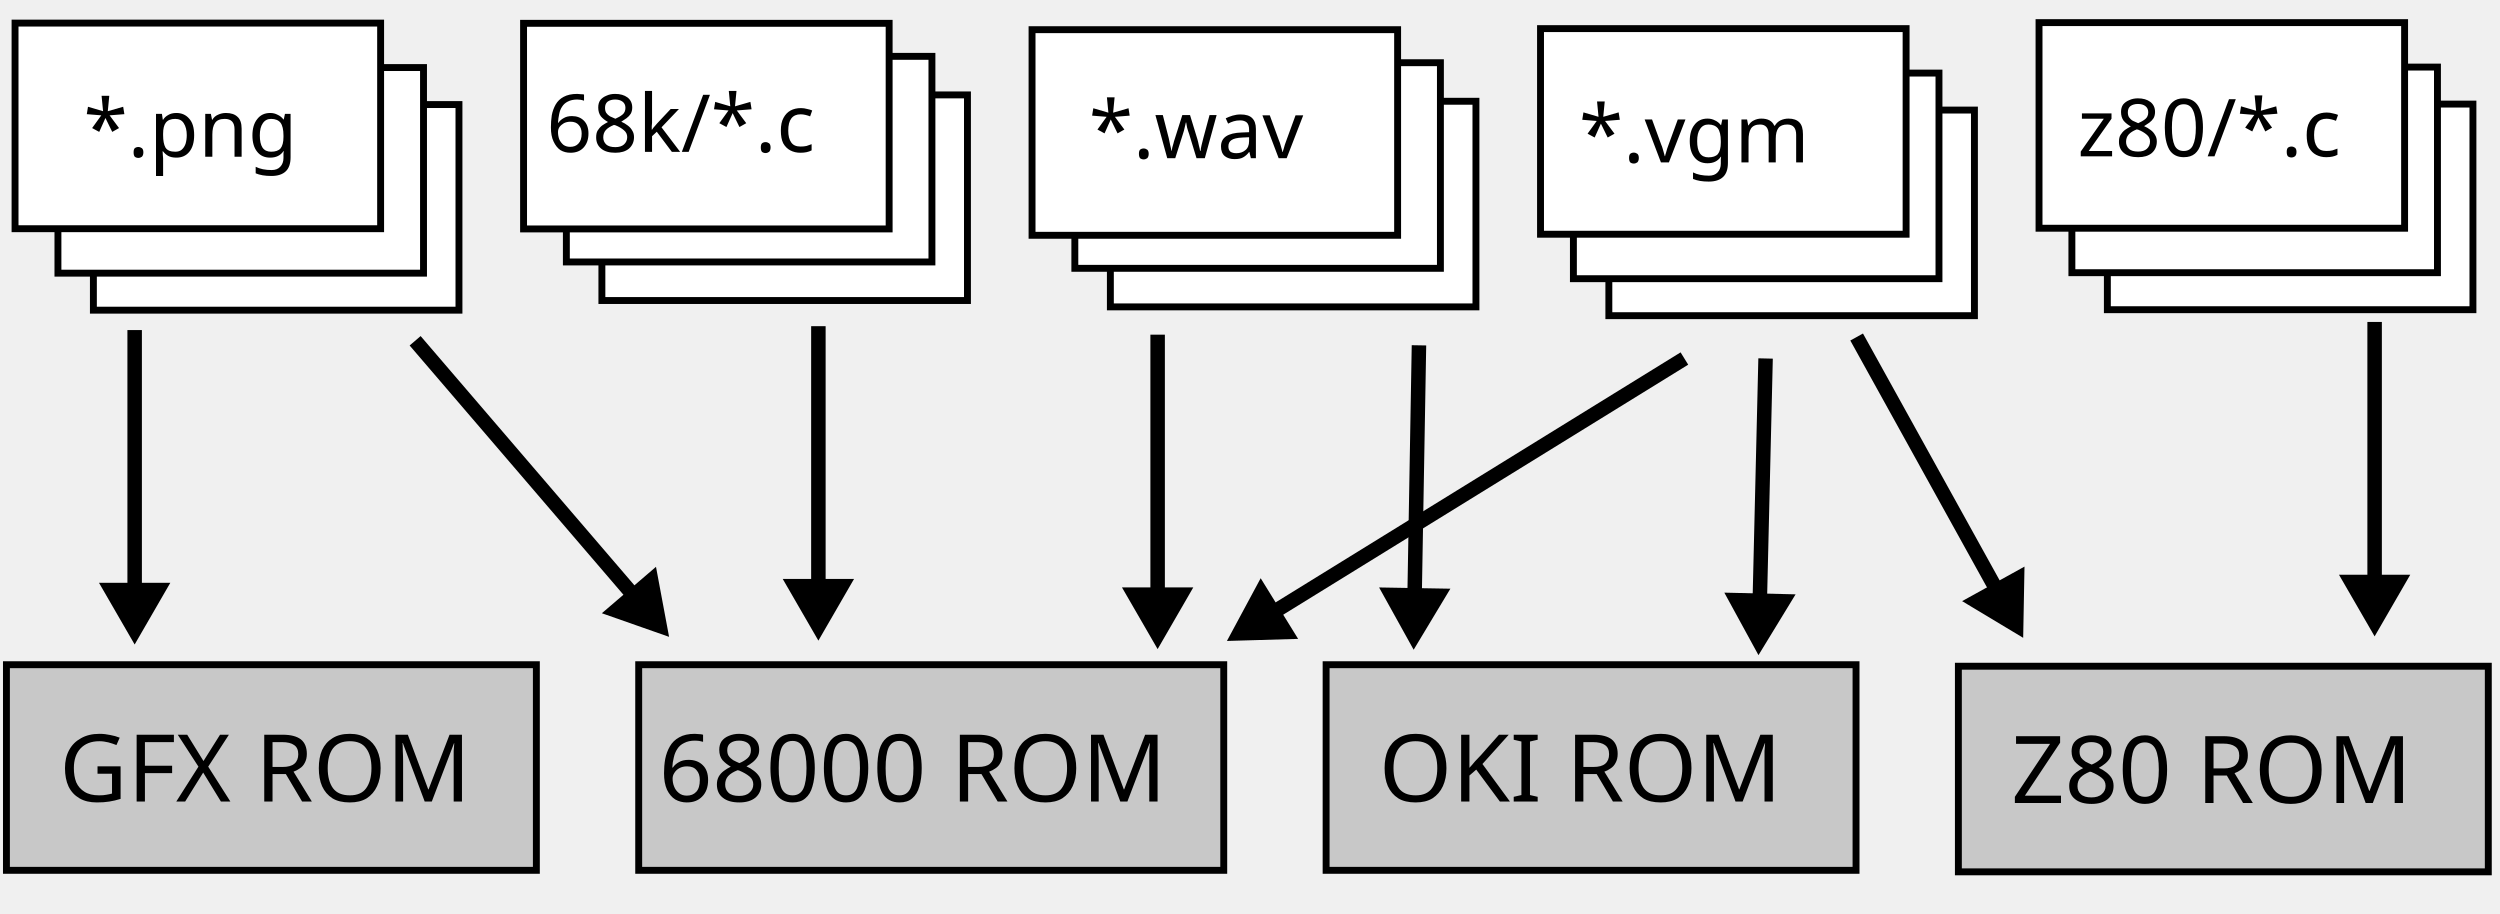
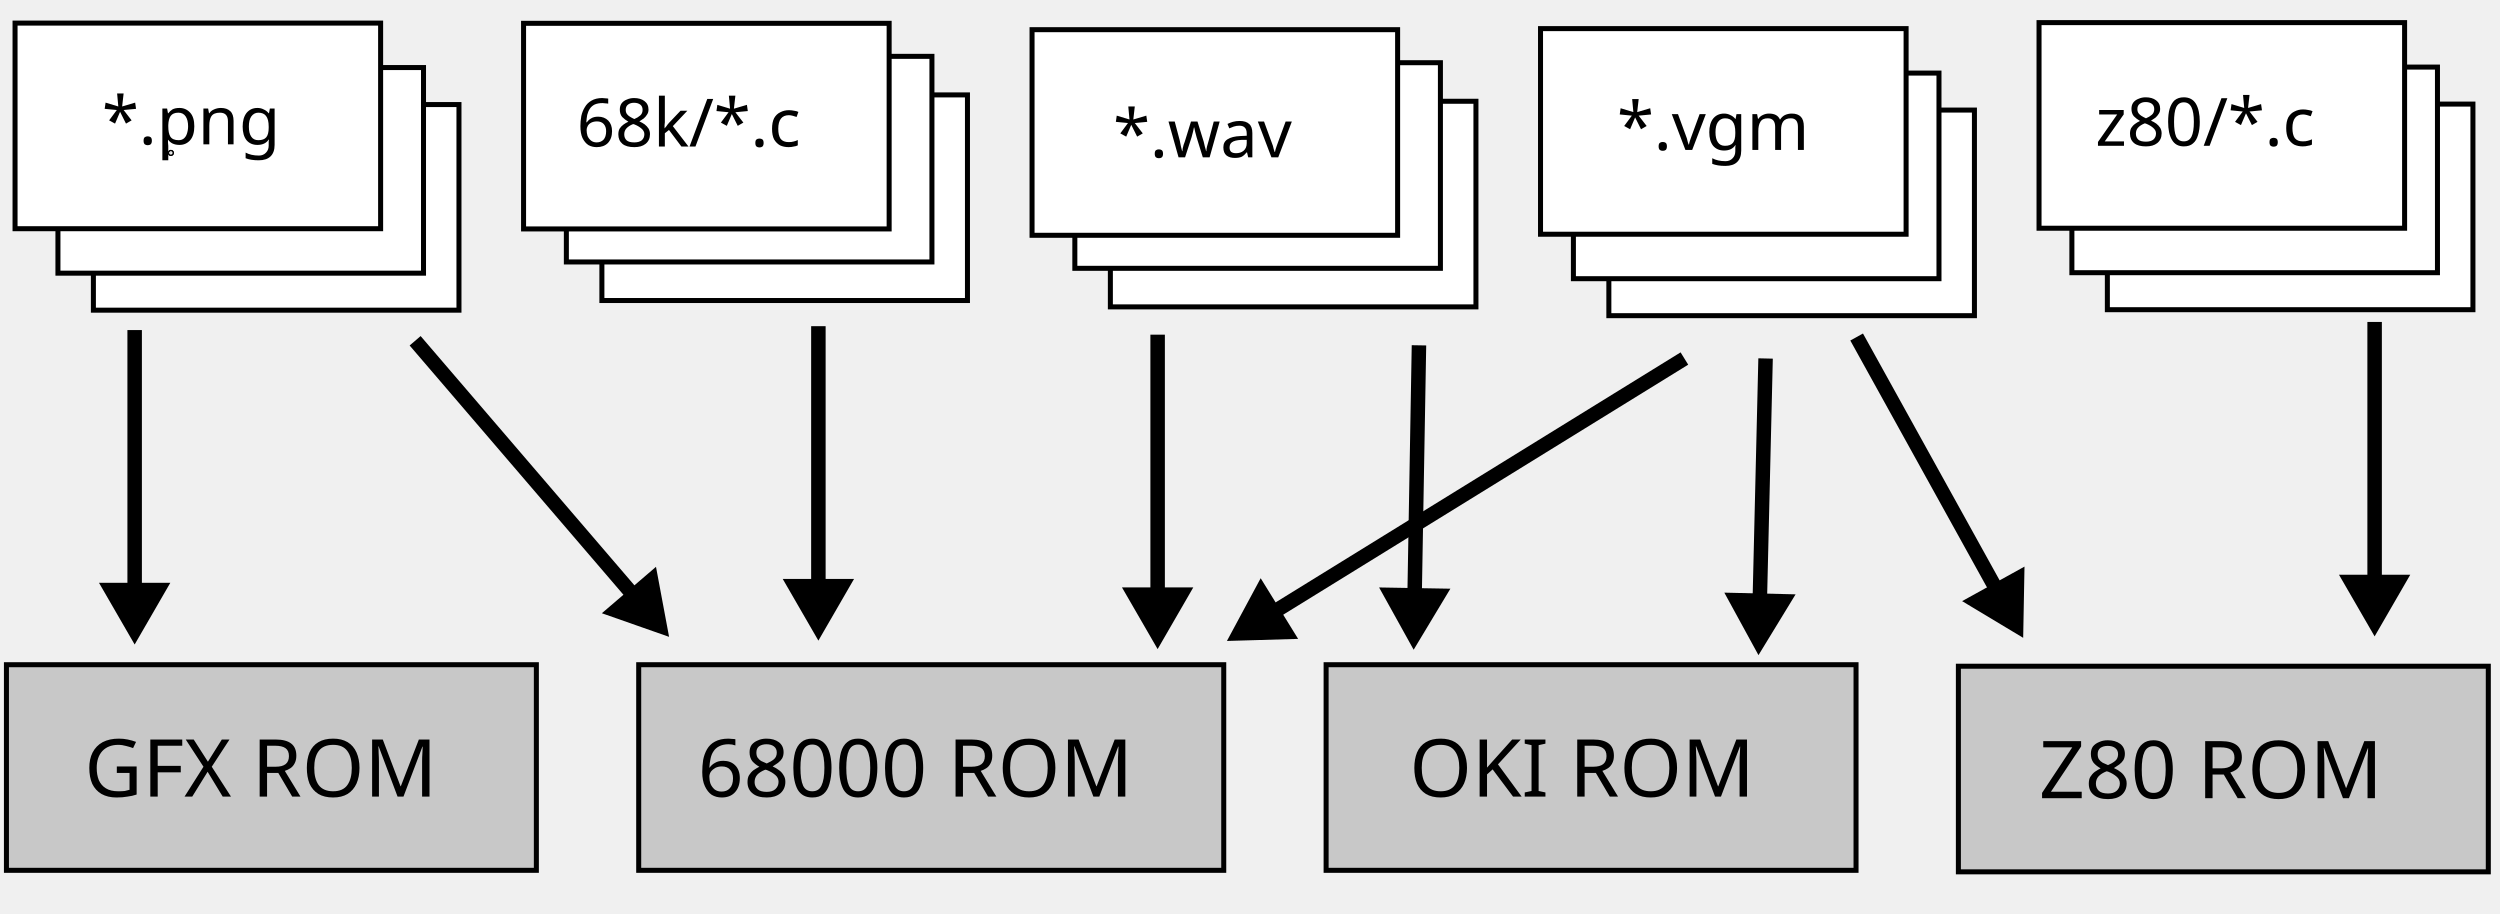
<svg xmlns="http://www.w3.org/2000/svg" width="5.2in" height="1.9in" viewBox="0 0 132.08 48.26" version="1.1" id="svg20255">
  <defs id="defs20252">
    <marker style="overflow:visible" id="TriangleInM" refX="0" refY="0" orient="auto">
      <path transform="scale(-0.4)" style="fill:context-stroke;fill-rule:evenodd;stroke:context-stroke;stroke-width:1pt" d="M 5.77,0 -2.88,5 V -5 Z" id="path1154" />
    </marker>
    <marker style="overflow:visible" id="TriangleOutM" refX="0" refY="0" orient="auto">
      <path transform="scale(0.4)" style="fill:context-stroke;fill-rule:evenodd;stroke:context-stroke;stroke-width:1pt" d="M 5.77,0 -2.88,5 V -5 Z" id="path1163" />
    </marker>
    <marker style="overflow:visible" id="Arrow1Send" refX="0" refY="0" orient="auto">
      <path transform="matrix(-0.2,0,0,-0.2,-1.2,0)" style="fill:context-stroke;fill-rule:evenodd;stroke:context-stroke;stroke-width:1pt" d="M 0,0 5,-5 -12.5,0 5,5 Z" id="path1033" />
    </marker>
    <marker style="overflow:visible" id="TriangleOutM-3" refX="0" refY="0" orient="auto">
      <path transform="scale(0.4)" style="fill:context-stroke;fill-rule:evenodd;stroke:context-stroke;stroke-width:1pt" d="M 5.77,0 -2.88,5 V -5 Z" id="path1163-6" />
    </marker>
    <marker style="overflow:visible" id="TriangleOutM-5" refX="0" refY="0" orient="auto">
      <path transform="scale(0.4)" style="fill:context-stroke;fill-rule:evenodd;stroke:context-stroke;stroke-width:1pt" d="M 5.77,0 -2.88,5 V -5 Z" id="path1163-3" />
    </marker>
    <marker style="overflow:visible" id="TriangleOutM-3-6" refX="0" refY="0" orient="auto">
      <path transform="scale(0.4)" style="fill:context-stroke;fill-rule:evenodd;stroke:context-stroke;stroke-width:1pt" d="M 5.77,0 -2.88,5 V -5 Z" id="path1163-6-2" />
    </marker>
    <marker style="overflow:visible" id="TriangleOutM-5-1" refX="0" refY="0" orient="auto">
      <path transform="scale(0.4)" style="fill:context-stroke;fill-rule:evenodd;stroke:context-stroke;stroke-width:1pt" d="M 5.77,0 -2.88,5 V -5 Z" id="path1163-3-2" />
    </marker>
    <marker style="overflow:visible" id="TriangleOutM-5-0" refX="0" refY="0" orient="auto">
      <path transform="scale(0.4)" style="fill:context-stroke;fill-rule:evenodd;stroke:context-stroke;stroke-width:1pt" d="M 5.77,0 -2.88,5 V -5 Z" id="path1163-3-9" />
    </marker>
    <marker style="overflow:visible" id="TriangleOutM-5-6" refX="0" refY="0" orient="auto">
      <path transform="scale(0.4)" style="fill:context-stroke;fill-rule:evenodd;stroke:context-stroke;stroke-width:1pt" d="M 5.77,0 -2.88,5 V -5 Z" id="path1163-3-0" />
    </marker>
    <marker style="overflow:visible" id="TriangleOutM-5-2" refX="0" refY="0" orient="auto">
      <path transform="scale(0.4)" style="fill:context-stroke;fill-rule:evenodd;stroke:context-stroke;stroke-width:1pt" d="M 5.77,0 -2.88,5 V -5 Z" id="path1163-3-6" />
    </marker>
    <marker style="overflow:visible" id="TriangleOutM-5-8" refX="0" refY="0" orient="auto">
      <path transform="scale(0.4)" style="fill:context-stroke;fill-rule:evenodd;stroke:context-stroke;stroke-width:1pt" d="M 5.77,0 -2.88,5 V -5 Z" id="path1163-3-7" />
    </marker>
    <marker style="overflow:visible" id="TriangleOutM-5-20" refX="0" refY="0" orient="auto">
      <path transform="scale(0.4)" style="fill:context-stroke;fill-rule:evenodd;stroke:context-stroke;stroke-width:1pt" d="M 5.77,0 -2.88,5 V -5 Z" id="path1163-3-23" />
    </marker>
    <marker style="overflow:visible" id="TriangleOutM-5-9" refX="0" refY="0" orient="auto">
      <path transform="scale(0.4)" style="fill:context-stroke;fill-rule:evenodd;stroke:context-stroke;stroke-width:1pt" d="M 5.77,0 -2.88,5 V -5 Z" id="path1163-3-22" />
    </marker>
    <marker style="overflow:visible" id="TriangleOutM-3-9" refX="0" refY="0" orient="auto">
      <path transform="scale(0.4)" style="fill:context-stroke;fill-rule:evenodd;stroke:context-stroke;stroke-width:1pt" d="M 5.77,0 -2.88,5 V -5 Z" id="path1163-6-7" />
    </marker>
    <marker style="overflow:visible" id="TriangleOutM-5-0-6" refX="0" refY="0" orient="auto">
      <path transform="scale(0.4)" style="fill:context-stroke;fill-rule:evenodd;stroke:context-stroke;stroke-width:1pt" d="M 5.77,0 -2.88,5 V -5 Z" id="path1163-3-9-1" />
    </marker>
    <marker style="overflow:visible" id="TriangleOutM-3-9-9" refX="0" refY="0" orient="auto">
      <path transform="scale(0.4)" style="fill:context-stroke;fill-rule:evenodd;stroke:context-stroke;stroke-width:1pt" d="M 5.77,0 -2.88,5 V -5 Z" id="path1163-6-7-3" />
    </marker>
    <marker style="overflow:visible" id="TriangleOutM-5-6-4" refX="0" refY="0" orient="auto">
      <path transform="scale(0.4)" style="fill:context-stroke;fill-rule:evenodd;stroke:context-stroke;stroke-width:1pt" d="M 5.77,0 -2.88,5 V -5 Z" id="path1163-3-0-7" />
    </marker>
    <marker style="overflow:visible" id="TriangleOutM-5-6-45" refX="0" refY="0" orient="auto">
      <path transform="scale(0.4)" style="fill:context-stroke;fill-rule:evenodd;stroke:context-stroke;stroke-width:1pt" d="M 5.77,0 -2.88,5 V -5 Z" id="path1163-3-0-0" />
    </marker>
    <marker style="overflow:visible" id="TriangleOutM-3-5" refX="0" refY="0" orient="auto">
      <path transform="scale(0.4)" style="fill:context-stroke;fill-rule:evenodd;stroke:context-stroke;stroke-width:1pt" d="M 5.77,0 -2.88,5 V -5 Z" id="path1163-6-6" />
    </marker>
    <marker style="overflow:visible" id="TriangleOutM-3-92" refX="0" refY="0" orient="auto">
      <path transform="scale(0.4)" style="fill:context-stroke;fill-rule:evenodd;stroke:context-stroke;stroke-width:1pt" d="M 5.77,0 -2.88,5 V -5 Z" id="path1163-6-1" />
    </marker>
    <marker style="overflow:visible" id="TriangleOutM-3-5-6" refX="0" refY="0" orient="auto">
      <path transform="scale(0.4)" style="fill:context-stroke;fill-rule:evenodd;stroke:context-stroke;stroke-width:1pt" d="M 5.77,0 -2.88,5 V -5 Z" id="path1163-6-6-2" />
    </marker>
    <marker style="overflow:visible" id="TriangleOutM-3-5-6-6" refX="0" refY="0" orient="auto">
      <path transform="scale(0.4)" style="fill:context-stroke;fill-rule:evenodd;stroke:context-stroke;stroke-width:1pt" d="M 5.77,0 -2.88,5 V -5 Z" id="path1163-6-6-2-6" />
    </marker>
    <marker style="overflow:visible" id="TriangleOutM-3-59" refX="0" refY="0" orient="auto">
      <path transform="scale(0.4)" style="fill:context-stroke;fill-rule:evenodd;stroke:context-stroke;stroke-width:1pt" d="M 5.77,0 -2.88,5 V -5 Z" id="path1163-6-27" />
    </marker>
    <marker style="overflow:visible" id="TriangleOutM-3-0" refX="0" refY="0" orient="auto">
      <path transform="scale(0.4)" style="fill:context-stroke;fill-rule:evenodd;stroke:context-stroke;stroke-width:1pt" d="M 5.77,0 -2.88,5 V -5 Z" id="path1163-6-9" />
    </marker>
    <marker style="overflow:visible" id="TriangleOutM-3-5-4" refX="0" refY="0" orient="auto">
      <path transform="scale(0.4)" style="fill:context-stroke;fill-rule:evenodd;stroke:context-stroke;stroke-width:1pt" d="M 5.77,0 -2.88,5 V -5 Z" id="path1163-6-6-7" />
    </marker>
    <marker style="overflow:visible" id="TriangleOutM-3-5-1" refX="0" refY="0" orient="auto">
      <path transform="scale(0.4)" style="fill:context-stroke;fill-rule:evenodd;stroke:context-stroke;stroke-width:1pt" d="M 5.77,0 -2.88,5 V -5 Z" id="path1163-6-6-6" />
    </marker>
  </defs>
  <g id="layer1">
-     <rect style="fill:#ffffff;fill-opacity:1;stroke:#000000;stroke-width:0.365;stroke-miterlimit:4;stroke-dasharray:none" id="rect20878-7-84-3" width="19.314" height="10.863" x="4.934" y="5.524" />
-     <rect style="fill:#ffffff;fill-opacity:1;stroke:#000000;stroke-width:0.365;stroke-miterlimit:4;stroke-dasharray:none" id="rect20878-1" width="19.314" height="10.863" x="3.061" y="3.569" />
-     <rect style="fill:#ffffff;fill-opacity:1;stroke:#000000;stroke-width:0.365;stroke-miterlimit:4;stroke-dasharray:none" id="rect20878-4" width="19.314" height="10.863" x="0.795" y="1.22" />
-     <text xml:space="preserve" style="font-size:4.233px;line-height:1.25;font-family:sans-serif;letter-spacing:0px;word-spacing:0px;stroke-width:0.265" x="4.416" y="8.285" id="text67993-56-4-4">
-       <tspan id="tspan67991-9-5-7" style="font-size:4.233px;fill:#000000;fill-opacity:1;stroke-width:0.265" x="4.416" y="8.285">*.png</tspan>
+     <rect style="fill:#ffffff;fill-opacity:1;stroke:#000000;stroke-width:0.265;stroke-miterlimit:4;stroke-dasharray:none" id="rect20878-7-84-3" width="19.314" height="10.863" x="4.934" y="5.524" />
+     <rect style="fill:#ffffff;fill-opacity:1;stroke:#000000;stroke-width:0.265;stroke-miterlimit:4;stroke-dasharray:none" id="rect20878-1" width="19.314" height="10.863" x="3.061" y="3.569" />
+     <rect style="fill:#ffffff;fill-opacity:1;stroke:#000000;stroke-width:0.265;stroke-miterlimit:4;stroke-dasharray:none" id="rect20878-4" width="19.314" height="10.863" x="0.795" y="1.22" />
+     <text xml:space="preserve" style="font-size:3.528px;line-height:1.25;font-family:sans-serif;letter-spacing:0px;word-spacing:0px;stroke-width:0.265" x="5.39" y="7.628" id="text67993-56-4-4">
+       <tspan id="tspan67991-9-5-7" style="font-size:3.528px;fill:#000000;fill-opacity:1;stroke-width:0.265" x="5.39" y="7.628">*.png</tspan>
    </text>
-     <rect style="fill:#ffffff;fill-opacity:1;stroke:#000000;stroke-width:0.365;stroke-miterlimit:4;stroke-dasharray:none" id="rect20878-7-84-3-7" width="19.314" height="10.863" x="111.336" y="5.499" />
-     <rect style="fill:#ffffff;fill-opacity:1;stroke:#000000;stroke-width:0.365;stroke-miterlimit:4;stroke-dasharray:none" id="rect20878-1-7" width="19.314" height="10.863" x="109.462" y="3.544" />
-     <rect style="fill:#ffffff;fill-opacity:1;stroke:#000000;stroke-width:0.365;stroke-miterlimit:4;stroke-dasharray:none" id="rect20878-4-0" width="19.314" height="10.863" x="107.726" y="1.195" />
-     <text xml:space="preserve" style="font-size:4.233px;line-height:1.25;font-family:sans-serif;letter-spacing:0px;word-spacing:0px;stroke-width:0.265" x="109.759" y="8.259" id="text67993-56-4-4-7">
-       <tspan id="tspan67991-9-5-7-5" style="font-size:4.233px;fill:#000000;fill-opacity:1;stroke-width:0.265" x="109.759" y="8.259">z80/*.c</tspan>
+     <rect style="fill:#ffffff;fill-opacity:1;stroke:#000000;stroke-width:0.265;stroke-miterlimit:4;stroke-dasharray:none" id="rect20878-7-84-3-7" width="19.314" height="10.863" x="111.336" y="5.499" />
+     <rect style="fill:#ffffff;fill-opacity:1;stroke:#000000;stroke-width:0.265;stroke-miterlimit:4;stroke-dasharray:none" id="rect20878-1-7" width="19.314" height="10.863" x="109.462" y="3.544" />
+     <rect style="fill:#ffffff;fill-opacity:1;stroke:#000000;stroke-width:0.265;stroke-miterlimit:4;stroke-dasharray:none" id="rect20878-4-0" width="19.314" height="10.863" x="107.726" y="1.195" />
+     <text xml:space="preserve" style="font-size:3.528px;line-height:1.25;font-family:sans-serif;letter-spacing:0px;word-spacing:0px;stroke-width:0.265" x="110.698" y="7.705" id="text67993-56-4-4-7">
+       <tspan id="tspan67991-9-5-7-5" style="font-size:3.528px;fill:#000000;fill-opacity:1;stroke-width:0.265" x="110.698" y="7.705">z80/*.c</tspan>
    </text>
-     <rect style="fill:#ffffff;fill-opacity:1;stroke:#000000;stroke-width:0.365;stroke-miterlimit:4;stroke-dasharray:none" id="rect20878-7-84-3-7-7" width="19.314" height="10.863" x="84.999" y="5.815" />
-     <rect style="fill:#ffffff;fill-opacity:1;stroke:#000000;stroke-width:0.365;stroke-miterlimit:4;stroke-dasharray:none" id="rect20878-1-7-0" width="19.314" height="10.863" x="83.126" y="3.861" />
-     <rect style="fill:#ffffff;fill-opacity:1;stroke:#000000;stroke-width:0.365;stroke-miterlimit:4;stroke-dasharray:none" id="rect20878-4-0-5" width="19.314" height="10.863" x="81.389" y="1.512" />
-     <text xml:space="preserve" style="font-size:4.233px;line-height:1.25;font-family:sans-serif;letter-spacing:0px;word-spacing:0px;stroke-width:0.265" x="83.422" y="8.576" id="text67993-56-4-4-7-6">
-       <tspan id="tspan67991-9-5-7-5-1" style="font-size:4.233px;fill:#000000;fill-opacity:1;stroke-width:0.265" x="83.422" y="8.576">*.vgm</tspan>
+     <rect style="fill:#ffffff;fill-opacity:1;stroke:#000000;stroke-width:0.265;stroke-miterlimit:4;stroke-dasharray:none" id="rect20878-7-84-3-7-7" width="19.314" height="10.863" x="84.999" y="5.815" />
+     <rect style="fill:#ffffff;fill-opacity:1;stroke:#000000;stroke-width:0.265;stroke-miterlimit:4;stroke-dasharray:none" id="rect20878-1-7-0" width="19.314" height="10.863" x="83.126" y="3.861" />
+     <rect style="fill:#ffffff;fill-opacity:1;stroke:#000000;stroke-width:0.265;stroke-miterlimit:4;stroke-dasharray:none" id="rect20878-4-0-5" width="19.314" height="10.863" x="81.389" y="1.512" />
+     <text xml:space="preserve" style="font-size:3.528px;line-height:1.25;font-family:sans-serif;letter-spacing:0px;word-spacing:0px;stroke-width:0.265" x="85.433" y="7.919" id="text67993-56-4-4-7-6">
+       <tspan id="tspan67991-9-5-7-5-1" style="font-size:3.528px;fill:#000000;fill-opacity:1;stroke-width:0.265" x="85.433" y="7.919">*.vgm</tspan>
    </text>
-     <rect style="fill:#ffffff;fill-opacity:1;stroke:#000000;stroke-width:0.365;stroke-miterlimit:4;stroke-dasharray:none" id="rect20878-7-84" width="19.314" height="10.863" x="58.663" y="5.35" />
-     <rect style="fill:#ffffff;fill-opacity:1;stroke:#000000;stroke-width:0.365;stroke-miterlimit:4;stroke-dasharray:none" id="rect20878-7-8" width="19.314" height="10.863" x="56.786" y="3.313" />
-     <rect style="fill:#ffffff;fill-opacity:1;stroke:#000000;stroke-width:0.365;stroke-miterlimit:4;stroke-dasharray:none" id="rect20878" width="19.314" height="10.863" x="54.525" y="1.568" />
-     <text xml:space="preserve" style="font-size:4.233px;line-height:1.25;font-family:sans-serif;letter-spacing:0px;word-spacing:0px;stroke-width:0.265" x="57.528" y="8.359" id="text67993-56-4-4-4">
-       <tspan id="tspan67991-9-5-7-4" style="font-size:4.233px;fill:#000000;fill-opacity:1;stroke-width:0.265" x="57.528" y="8.359">*.wav</tspan>
+     <rect style="fill:#ffffff;fill-opacity:1;stroke:#000000;stroke-width:0.265;stroke-miterlimit:4;stroke-dasharray:none" id="rect20878-7-84" width="19.314" height="10.863" x="58.663" y="5.35" />
+     <rect style="fill:#ffffff;fill-opacity:1;stroke:#000000;stroke-width:0.265;stroke-miterlimit:4;stroke-dasharray:none" id="rect20878-7-8" width="19.314" height="10.863" x="56.786" y="3.313" />
+     <rect style="fill:#ffffff;fill-opacity:1;stroke:#000000;stroke-width:0.265;stroke-miterlimit:4;stroke-dasharray:none" id="rect20878" width="19.314" height="10.863" x="54.525" y="1.568" />
+     <text xml:space="preserve" style="font-size:3.528px;line-height:1.25;font-family:sans-serif;letter-spacing:0px;word-spacing:0px;stroke-width:0.265" x="58.812" y="8.313" id="text67993-56-4-4-4">
+       <tspan id="tspan67991-9-5-7-4" style="font-size:3.528px;fill:#000000;fill-opacity:1;stroke-width:0.265" x="58.812" y="8.313">*.wav</tspan>
    </text>
-     <rect style="fill:#ffffff;fill-opacity:1;stroke:#000000;stroke-width:0.365;stroke-miterlimit:4;stroke-dasharray:none" id="rect20878-7-84-34" width="19.314" height="10.863" x="31.799" y="5.014" />
-     <rect style="fill:#ffffff;fill-opacity:1;stroke:#000000;stroke-width:0.365;stroke-miterlimit:4;stroke-dasharray:none" id="rect20878-7-8-0" width="19.314" height="10.863" x="29.922" y="2.977" />
-     <rect style="fill:#ffffff;fill-opacity:1;stroke:#000000;stroke-width:0.365;stroke-miterlimit:4;stroke-dasharray:none" id="rect20878-5" width="19.314" height="10.863" x="27.661" y="1.232" />
-     <text xml:space="preserve" style="font-size:4.233px;line-height:1.25;font-family:sans-serif;letter-spacing:0px;word-spacing:0px;stroke-width:0.265" x="28.872" y="8.024" id="text67993-56-4-4-4-1">
-       <tspan id="tspan67991-9-5-7-4-9" style="font-size:4.233px;fill:#000000;fill-opacity:1;stroke-width:0.265" x="28.872" y="8.024">68k/*.c</tspan>
+     <rect style="fill:#ffffff;fill-opacity:1;stroke:#000000;stroke-width:0.265;stroke-miterlimit:4;stroke-dasharray:none" id="rect20878-7-84-34" width="19.314" height="10.863" x="31.799" y="5.014" />
+     <rect style="fill:#ffffff;fill-opacity:1;stroke:#000000;stroke-width:0.265;stroke-miterlimit:4;stroke-dasharray:none" id="rect20878-7-8-0" width="19.314" height="10.863" x="29.922" y="2.977" />
+     <rect style="fill:#ffffff;fill-opacity:1;stroke:#000000;stroke-width:0.265;stroke-miterlimit:4;stroke-dasharray:none" id="rect20878-5" width="19.314" height="10.863" x="27.661" y="1.232" />
+     <text xml:space="preserve" style="font-size:3.528px;line-height:1.25;font-family:sans-serif;letter-spacing:0px;word-spacing:0px;stroke-width:0.265" x="30.478" y="7.742" id="text67993-56-4-4-4-1">
+       <tspan id="tspan67991-9-5-7-4-9" style="font-size:3.528px;fill:#000000;fill-opacity:1;stroke-width:0.265" x="30.478" y="7.742">68k/*.c</tspan>
    </text>
-     <rect style="fill:#c8c8c8;stroke:#000000;stroke-width:0.365;stroke-miterlimit:4;stroke-dasharray:none" id="rect20878-61" width="27.997" height="10.863" x="103.465" y="35.198" />
-     <text xml:space="preserve" style="font-size:4.939px;line-height:1.25;font-family:sans-serif;letter-spacing:0px;word-spacing:0px;stroke-width:0.265" x="106.261" y="42.425" id="text104888">
-       <tspan id="tspan104886" style="font-size:4.939px;stroke-width:0.265" x="106.261" y="42.425">Z80 ROM</tspan>
+     <rect style="fill:#c8c8c8;stroke:#000000;stroke-width:0.265;stroke-miterlimit:4;stroke-dasharray:none" id="rect20878-61" width="27.997" height="10.863" x="103.465" y="35.198" />
+     <text xml:space="preserve" style="font-size:4.233px;line-height:1.25;font-family:sans-serif;letter-spacing:0px;word-spacing:0px;stroke-width:0.265" x="107.732" y="42.168" id="text104888">
+       <tspan id="tspan104886" style="font-size:4.233px;stroke-width:0.265" x="107.732" y="42.168">Z80 ROM</tspan>
    </text>
-     <rect style="fill:#c8c8c8;stroke:#000000;stroke-width:0.365;stroke-miterlimit:4;stroke-dasharray:none" id="rect20878-61-6" width="27.997" height="10.863" x="70.061" y="35.118" />
-     <text xml:space="preserve" style="font-size:4.939px;line-height:1.25;font-family:sans-serif;letter-spacing:0px;word-spacing:0px;stroke-width:0.265" x="72.857" y="42.345" id="text104888-5">
-       <tspan id="tspan104886-4" style="font-size:4.939px;stroke-width:0.265" x="72.857" y="42.345">OKI ROM</tspan>
+     <rect style="fill:#c8c8c8;stroke:#000000;stroke-width:0.265;stroke-miterlimit:4;stroke-dasharray:none" id="rect20878-61-6" width="27.997" height="10.863" x="70.061" y="35.118" />
+     <text xml:space="preserve" style="font-size:4.233px;line-height:1.25;font-family:sans-serif;letter-spacing:0px;word-spacing:0px;stroke-width:0.265" x="74.457" y="42.088" id="text104888-5">
+       <tspan id="tspan104886-4" style="font-size:4.233px;stroke-width:0.265" x="74.457" y="42.088">OKI ROM</tspan>
    </text>
-     <rect style="fill:#c8c8c8;stroke:#000000;stroke-width:0.365;stroke-miterlimit:4;stroke-dasharray:none" id="rect20878-61-6-3" width="27.997" height="10.863" x="0.34" y="35.118" />
-     <text xml:space="preserve" style="font-size:4.939px;line-height:1.25;font-family:sans-serif;letter-spacing:0px;word-spacing:0px;stroke-width:0.265" x="3.136" y="42.345" id="text104888-5-6">
-       <tspan id="tspan104886-4-3" style="font-size:4.939px;stroke-width:0.265" x="3.136" y="42.345">GFX ROM</tspan>
+     <rect style="fill:#c8c8c8;stroke:#000000;stroke-width:0.265;stroke-miterlimit:4;stroke-dasharray:none" id="rect20878-61-6-3" width="27.997" height="10.863" x="0.34" y="35.118" />
+     <text xml:space="preserve" style="font-size:4.233px;line-height:1.25;font-family:sans-serif;letter-spacing:0px;word-spacing:0px;stroke-width:0.265" x="4.452" y="42.088" id="text104888-5-6">
+       <tspan id="tspan104886-4-3" style="font-size:4.233px;stroke-width:0.265" x="4.452" y="42.088">GFX ROM</tspan>
    </text>
-     <rect style="fill:#c8c8c8;stroke:#000000;stroke-width:0.365;stroke-miterlimit:4;stroke-dasharray:none" id="rect20878-61-6-4" width="30.909" height="10.863" x="33.744" y="35.118" />
-     <text xml:space="preserve" style="font-size:4.939px;line-height:1.25;font-family:sans-serif;letter-spacing:0px;word-spacing:0px;stroke-width:0.265" x="34.815" y="42.345" id="text104888-5-9">
-       <tspan id="tspan104886-4-0" style="font-size:4.939px;stroke-width:0.265" x="34.815" y="42.345">68000 ROM</tspan>
+     <rect style="fill:#c8c8c8;stroke:#000000;stroke-width:0.265;stroke-miterlimit:4;stroke-dasharray:none" id="rect20878-61-6-4" width="30.909" height="10.863" x="33.744" y="35.118" />
+     <text xml:space="preserve" style="font-size:4.233px;line-height:1.25;font-family:sans-serif;letter-spacing:0px;word-spacing:0px;stroke-width:0.265" x="36.869" y="42.088" id="text104888-5-9">
+       <tspan id="tspan104886-4-0" style="font-size:4.233px;stroke-width:0.265" x="36.869" y="42.088">68000 ROM</tspan>
    </text>
    <path style="fill:none;stroke:#000000;stroke-width:0.765;stroke-linecap:butt;stroke-linejoin:miter;stroke-miterlimit:4;stroke-dasharray:none;stroke-opacity:1;marker-end:url(#TriangleOutM-3)" d="M 7.114,17.438 V 31.877" id="path1016-7" />
    <path style="fill:none;stroke:#000000;stroke-width:0.765;stroke-linecap:butt;stroke-linejoin:miter;stroke-miterlimit:4;stroke-dasharray:none;stroke-opacity:1;marker-end:url(#TriangleOutM-3-59)" d="M 43.237,17.233 V 31.672" id="path1016-7-3" />
    <path style="fill:none;stroke:#000000;stroke-width:0.765;stroke-linecap:butt;stroke-linejoin:miter;stroke-miterlimit:4;stroke-dasharray:none;stroke-opacity:1;marker-end:url(#TriangleOutM-3-0)" d="M 61.16,17.681 V 32.12" id="path1016-7-8" />
    <path style="fill:none;stroke:#000000;stroke-width:0.765;stroke-linecap:butt;stroke-linejoin:miter;stroke-miterlimit:4;stroke-dasharray:none;stroke-opacity:1;marker-end:url(#TriangleOutM-3-92)" d="M 125.456,17.009 V 31.448" id="path1016-7-7" />
    <path style="fill:none;stroke:#000000;stroke-width:0.765;stroke-linecap:butt;stroke-linejoin:miter;stroke-miterlimit:4;stroke-dasharray:none;stroke-opacity:1;marker-end:url(#TriangleOutM-3-5)" d="M 21.932,18.004 33.934,31.996" id="path1016-7-5" />
    <path style="fill:none;stroke:#000000;stroke-width:0.765;stroke-linecap:butt;stroke-linejoin:miter;stroke-miterlimit:4;stroke-dasharray:none;stroke-opacity:1;marker-end:url(#TriangleOutM-3-5-1)" d="m 98.09,17.805 7.746,13.991" id="path1016-7-5-37" />
    <path style="fill:none;stroke:#000000;stroke-width:0.765;stroke-linecap:butt;stroke-linejoin:miter;stroke-miterlimit:4;stroke-dasharray:none;stroke-opacity:1;marker-end:url(#TriangleOutM-3-5-4)" d="M 88.99,18.941 66.67,32.721" id="path1016-7-5-6" />
    <path style="fill:none;stroke:#000000;stroke-width:0.765;stroke-linecap:butt;stroke-linejoin:miter;stroke-miterlimit:4;stroke-dasharray:none;stroke-opacity:1;marker-end:url(#TriangleOutM-3-5-6)" d="m 93.279,18.939 -0.323,13.501" id="path1016-7-5-3" />
    <path style="fill:none;stroke:#000000;stroke-width:0.765;stroke-linecap:butt;stroke-linejoin:miter;stroke-miterlimit:4;stroke-dasharray:none;stroke-opacity:1;marker-end:url(#TriangleOutM-3-5-6-6)" d="M 74.967,18.244 74.724,32.154" id="path1016-7-5-3-7" />
+     <circle id="path1109" style="fill:#b8b8b8;stroke:#000000;stroke-width:0.265" cx="9.029" cy="8.079" r="0.03" />
+     <circle id="path1111" style="fill:#b8b8b8;stroke:#000000;stroke-width:0.265" cx="9.029" cy="8.079" r="0.03" />
  </g>
</svg>
